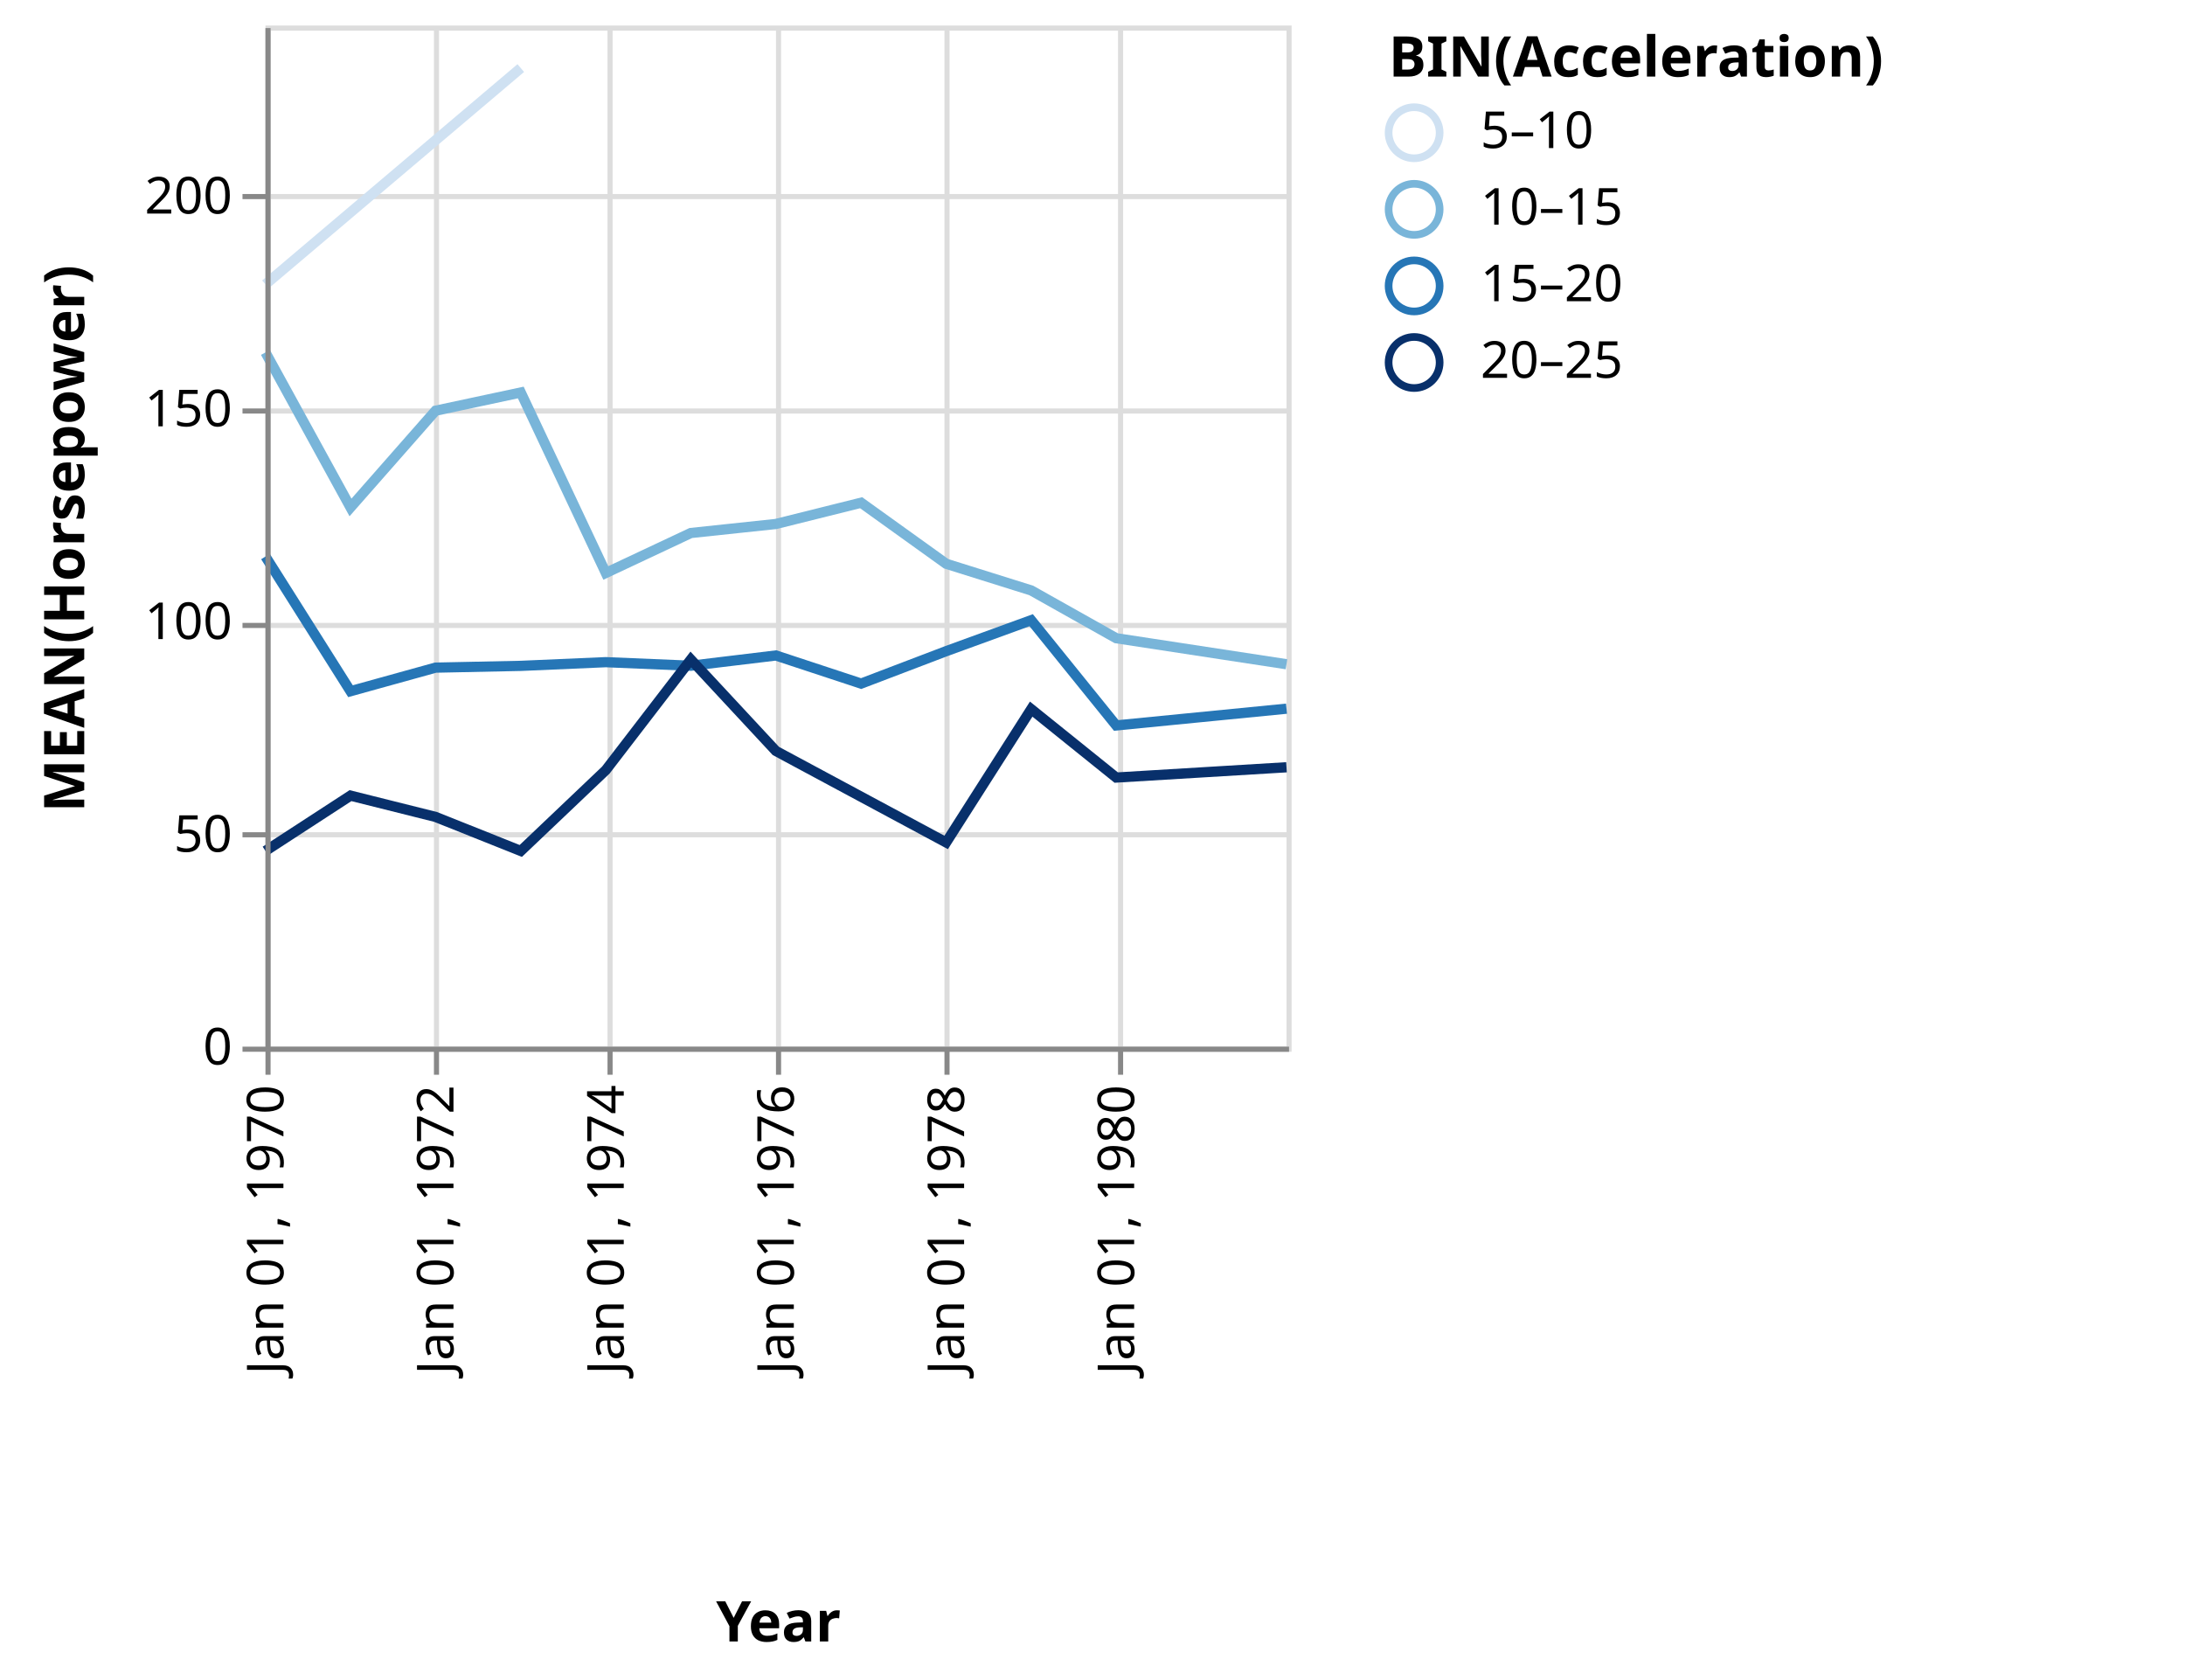
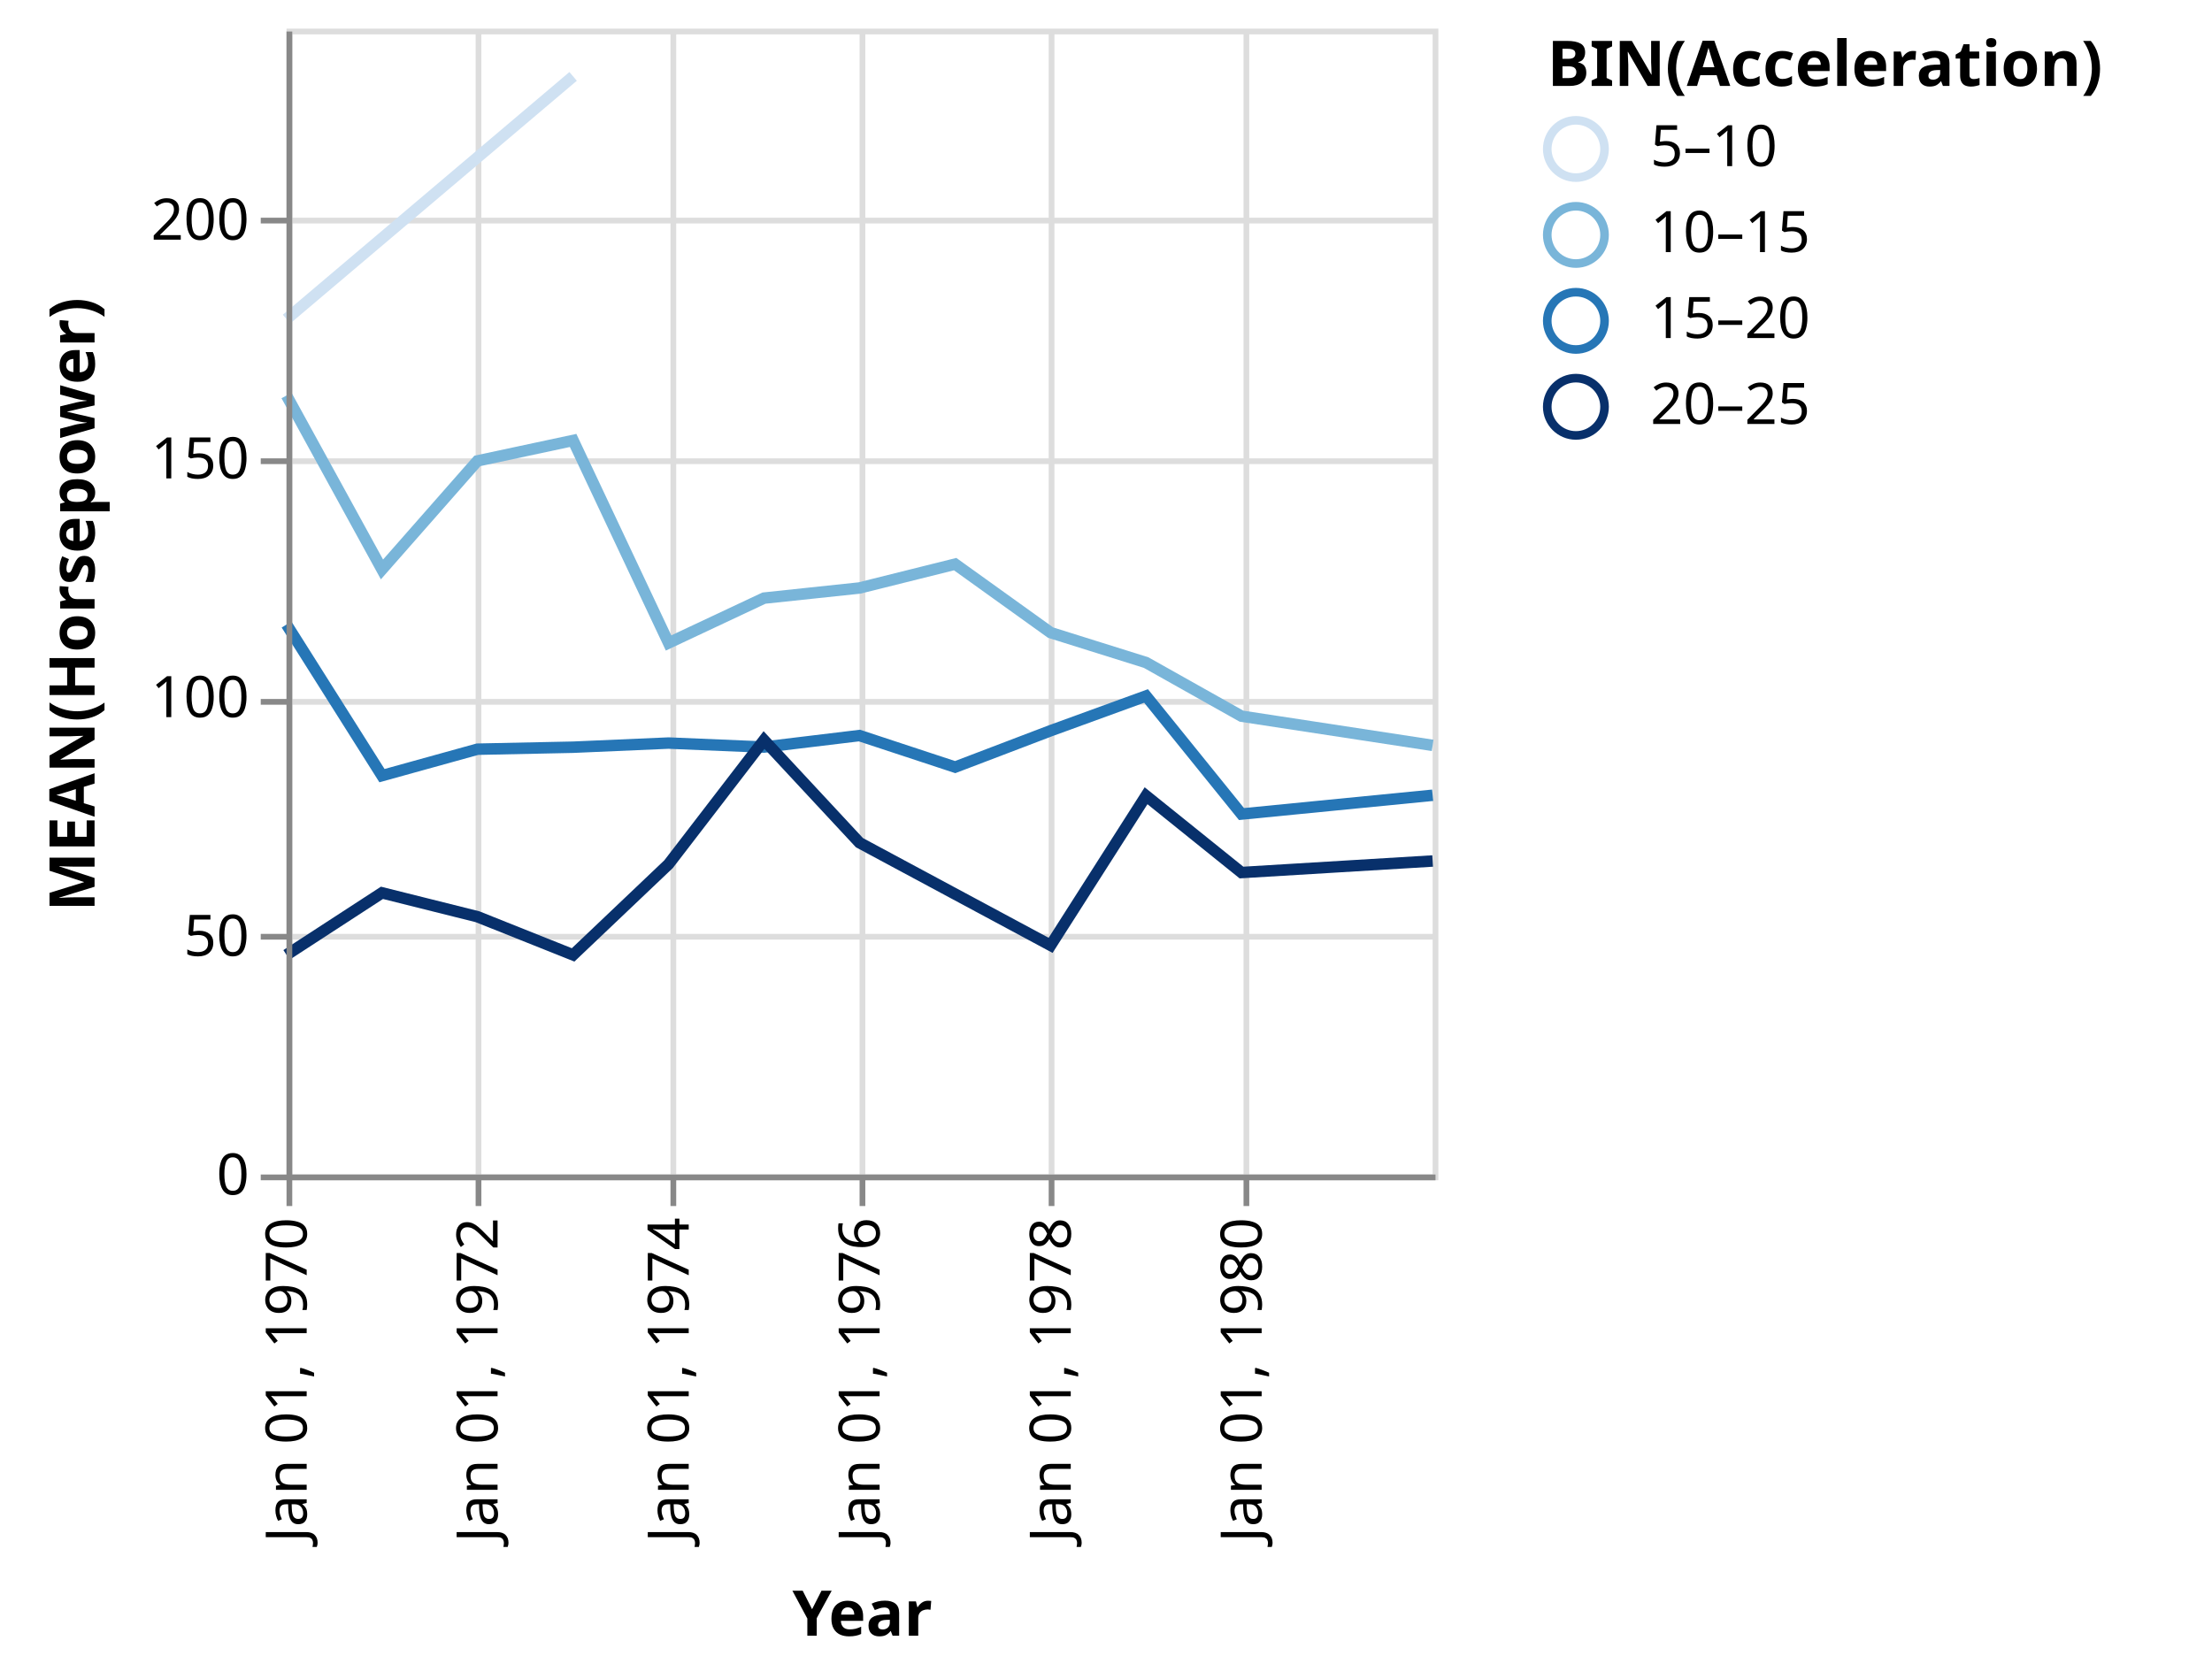
- <svg xmlns="http://www.w3.org/2000/svg" class="marks" width="428" height="329" viewBox="0 0 428 329" version="1.1">
-   <g transform="translate(52,5)">
+ <svg xmlns="http://www.w3.org/2000/svg" class="marks" width="386" height="293" viewBox="0 0 386 293" version="1.1">
+   <g transform="translate(50,5)">
    <g class="mark-group role-frame root">
      <g transform="translate(0,0)">
        <path class="background" d="M0.5,0.5h200v200h-200Z" style="fill: transparent; stroke: #ddd;" />
        <g>
          <g class="mark-group role-axis">
            <g transform="translate(0.5,200.5)">
              <path class="background" d="M0,0h0v0h0Z" style="pointer-events: none; fill: none;" />
              <g>
                <g class="mark-rule role-axis-grid" style="pointer-events: none;">
                  <line transform="translate(0,-200)" x2="0" y2="200" style="fill: none; stroke: #ddd; stroke-width: 1; stroke-dasharray: ; opacity: 1;" />
                  <line transform="translate(33,-200)" x2="0" y2="200" style="fill: none; stroke: #ddd; stroke-width: 1; stroke-dasharray: ; opacity: 1;" />
                  <line transform="translate(67,-200)" x2="0" y2="200" style="fill: none; stroke: #ddd; stroke-width: 1; stroke-dasharray: ; opacity: 1;" />
                  <line transform="translate(100,-200)" x2="0" y2="200" style="fill: none; stroke: #ddd; stroke-width: 1; stroke-dasharray: ; opacity: 1;" />
                  <line transform="translate(133,-200)" x2="0" y2="200" style="fill: none; stroke: #ddd; stroke-width: 1; stroke-dasharray: ; opacity: 1;" />
                  <line transform="translate(167,-200)" x2="0" y2="200" style="fill: none; stroke: #ddd; stroke-width: 1; stroke-dasharray: ; opacity: 1;" />
                </g>
              </g>
            </g>
          </g>
          <g class="mark-group role-axis">
            <g transform="translate(0.5,0.5)">
              <path class="background" d="M0,0h0v0h0Z" style="pointer-events: none; fill: none;" />
              <g>
                <g class="mark-rule role-axis-grid" style="pointer-events: none;">
                  <line transform="translate(0,200)" x2="200" y2="0" style="fill: none; stroke: #ddd; stroke-width: 1; stroke-dasharray: ; opacity: 1;" />
                  <line transform="translate(0,158)" x2="200" y2="0" style="fill: none; stroke: #ddd; stroke-width: 1; stroke-dasharray: ; opacity: 1;" />
                  <line transform="translate(0,117)" x2="200" y2="0" style="fill: none; stroke: #ddd; stroke-width: 1; stroke-dasharray: ; opacity: 1;" />
                  <line transform="translate(0,75)" x2="200" y2="0" style="fill: none; stroke: #ddd; stroke-width: 1; stroke-dasharray: ; opacity: 1;" />
                  <line transform="translate(0,33)" x2="200" y2="0" style="fill: none; stroke: #ddd; stroke-width: 1; stroke-dasharray: ; opacity: 1;" />
                </g>
              </g>
            </g>
          </g>
          <g class="mark-group role-scope pathgroup">
            <g transform="translate(0,0)">
              <path class="background" d="M0,0h200v200h-200Z" style="fill: none;" />
              <g>
                <g class="mark-line role-mark marks">
                  <path d="M200,125.098L166.644,120L149.989,110.641L133.333,105.417L116.678,93.462L99.977,97.628L83.322,99.394L66.667,107.222L50.011,71.875L33.311,75.444L16.655,94.389L0,64.028" style="fill: none; stroke: rgb(121, 181, 217); stroke-width: 2;" />
                </g>
              </g>
            </g>
            <g transform="translate(0,0)">
              <path class="background" d="M0,0h200v200h-200Z" style="fill: none;" />
              <g>
                <g class="mark-line role-mark marks">
                  <path d="M50.011,8.333L0,50.694" style="fill: none; stroke: rgb(207, 225, 242); stroke-width: 2;" />
                </g>
              </g>
            </g>
            <g transform="translate(0,0)">
              <path class="background" d="M0,0h200v200h-200Z" style="fill: none;" />
              <g>
                <g class="mark-line role-mark marks">
                  <path d="M200,133.803L166.644,137.083L149.989,116.474L133.333,122.54L116.678,128.889L99.977,123.382L83.322,125.392L66.667,124.693L50.011,125.417L33.311,125.764L16.655,130.379L0,104" style="fill: none; stroke: rgb(38, 118, 182); stroke-width: 2;" />
                </g>
              </g>
            </g>
            <g transform="translate(0,0)">
              <path class="background" d="M0,0h200v200h-200Z" style="fill: none;" />
              <g>
                <g class="mark-line role-mark marks">
                  <path d="M200,145.278L166.644,147.292L149.989,133.889L133.333,160L99.977,142.083L83.322,124.167L66.667,145.833L50.011,161.667L33.311,155L16.655,150.833L0,161.667" style="fill: none; stroke: rgb(8, 48, 107); stroke-width: 2;" />
                </g>
              </g>
            </g>
          </g>
          <g class="mark-group role-legend">
            <g transform="translate(220,0)">
-               <path class="background" d="M0,0h151v72h-151Z" style="pointer-events: none; fill: none;" />
+               <path class="background" d="M0,0h111v72h-111Z" style="pointer-events: none; fill: none;" />
              <g>
                <g class="mark-group role-legend-entry">
                  <g transform="translate(0,16)">
                    <path class="background" d="M0,0h0v0h0Z" style="pointer-events: none; fill: none;" />
                    <g>
                      <g class="mark-symbol role-legend-symbol" style="pointer-events: none;">
                        <path transform="translate(5,5)" d="M5,0A5,5,0,1,1,-5,0A5,5,0,1,1,5,0" style="fill: transparent; stroke: rgb(207, 225, 242); stroke-width: 1.5; opacity: 1;" />
                        <path transform="translate(5,20)" d="M5,0A5,5,0,1,1,-5,0A5,5,0,1,1,5,0" style="fill: transparent; stroke: rgb(121, 181, 217); stroke-width: 1.5; opacity: 1;" />
                        <path transform="translate(5,35)" d="M5,0A5,5,0,1,1,-5,0A5,5,0,1,1,5,0" style="fill: transparent; stroke: rgb(38, 118, 182); stroke-width: 1.5; opacity: 1;" />
                        <path transform="translate(5,50)" d="M5,0A5,5,0,1,1,-5,0A5,5,0,1,1,5,0" style="fill: transparent; stroke: rgb(8, 48, 107); stroke-width: 1.5; opacity: 1;" />
                      </g>
                      <g class="mark-text role-legend-label" style="pointer-events: none;">
                        <text text-anchor="start" transform="translate(18,8)" style="font: 10px sans-serif; fill: #000; opacity: 1;">5–10</text>
                        <text text-anchor="start" transform="translate(18,23)" style="font: 10px sans-serif; fill: #000; opacity: 1;">10–15</text>
                        <text text-anchor="start" transform="translate(18,38)" style="font: 10px sans-serif; fill: #000; opacity: 1;">15–20</text>
                        <text text-anchor="start" transform="translate(18,53)" style="font: 10px sans-serif; fill: #000; opacity: 1;">20–25</text>
                      </g>
                    </g>
                  </g>
                </g>
                <g class="mark-text role-legend-title" style="pointer-events: none;">
                  <text text-anchor="start" transform="translate(0,10)" style="font: bold 11px sans-serif; fill: #000; opacity: 1;">BIN(Acceleration)</text>
                </g>
              </g>
            </g>
          </g>
          <g class="mark-group role-axis">
            <g transform="translate(0.5,200.5)">
              <path class="background" d="M0,0h0v0h0Z" style="pointer-events: none; fill: none;" />
              <g>
                <g class="mark-rule role-axis-tick" style="pointer-events: none;">
                  <line transform="translate(0,0)" x2="0" y2="5" style="fill: none; stroke: #888; stroke-width: 1; opacity: 1;" />
                  <line transform="translate(33,0)" x2="0" y2="5" style="fill: none; stroke: #888; stroke-width: 1; opacity: 1;" />
                  <line transform="translate(67,0)" x2="0" y2="5" style="fill: none; stroke: #888; stroke-width: 1; opacity: 1;" />
                  <line transform="translate(100,0)" x2="0" y2="5" style="fill: none; stroke: #888; stroke-width: 1; opacity: 1;" />
                  <line transform="translate(133,0)" x2="0" y2="5" style="fill: none; stroke: #888; stroke-width: 1; opacity: 1;" />
                  <line transform="translate(167,0)" x2="0" y2="5" style="fill: none; stroke: #888; stroke-width: 1; opacity: 1;" />
                </g>
                <g class="mark-text role-axis-label" style="pointer-events: none;">
                  <text text-anchor="end" transform="translate(0.01521028,7) rotate(270) translate(0,3)" style="font: 10px sans-serif; fill: #000; opacity: 1;">Jan 01, 1970</text>
                  <text text-anchor="end" transform="translate(33.32573,7) rotate(270) translate(0,3)" style="font: 10px sans-serif; fill: #000; opacity: 1;">Jan 01, 1972</text>
                  <text text-anchor="end" transform="translate(66.68188,7) rotate(270) translate(0,3)" style="font: 10px sans-serif; fill: #000; opacity: 1;">Jan 01, 1974</text>
                  <text text-anchor="end" transform="translate(99.99239,7) rotate(270) translate(0,3)" style="font: 10px sans-serif; fill: #000; opacity: 1;">Jan 01, 1976</text>
                  <text text-anchor="end" transform="translate(133.3485,7) rotate(270) translate(0,3)" style="font: 10px sans-serif; fill: #000; opacity: 1;">Jan 01, 1978</text>
                  <text text-anchor="end" transform="translate(166.6591,7) rotate(270) translate(0,3)" style="font: 10px sans-serif; fill: #000; opacity: 1;">Jan 01, 1980</text>
                </g>
                <g class="mark-rule role-axis-domain" style="pointer-events: none;">
                  <line transform="translate(0,0)" x2="200" y2="0" style="fill: none; stroke: #888; stroke-width: 1; opacity: 1;" />
                </g>
                <g class="mark-text role-axis-title" style="pointer-events: none;">
-                   <text text-anchor="middle" transform="translate(100,116)" style="font: bold 11px sans-serif; fill: #000; opacity: 1;">Year</text>
+                   <text text-anchor="middle" transform="translate(100,80)" style="font: bold 11px sans-serif; fill: #000; opacity: 1;">Year</text>
                </g>
              </g>
            </g>
          </g>
          <g class="mark-group role-axis">
            <g transform="translate(0.5,0.5)">
              <path class="background" d="M0,0h0v0h0Z" style="pointer-events: none; fill: none;" />
              <g>
                <g class="mark-rule role-axis-tick" style="pointer-events: none;">
                  <line transform="translate(0,200)" x2="-5" y2="0" style="fill: none; stroke: #888; stroke-width: 1; opacity: 1;" />
                  <line transform="translate(0,158)" x2="-5" y2="0" style="fill: none; stroke: #888; stroke-width: 1; opacity: 1;" />
                  <line transform="translate(0,117)" x2="-5" y2="0" style="fill: none; stroke: #888; stroke-width: 1; opacity: 1;" />
                  <line transform="translate(0,75)" x2="-5" y2="0" style="fill: none; stroke: #888; stroke-width: 1; opacity: 1;" />
                  <line transform="translate(0,33)" x2="-5" y2="0" style="fill: none; stroke: #888; stroke-width: 1; opacity: 1;" />
                </g>
                <g class="mark-text role-axis-label" style="pointer-events: none;">
                  <text text-anchor="end" transform="translate(-7,203)" style="font: 10px sans-serif; fill: #000; opacity: 1;">0</text>
                  <text text-anchor="end" transform="translate(-7,161.3333)" style="font: 10px sans-serif; fill: #000; opacity: 1;">50</text>
                  <text text-anchor="end" transform="translate(-7,119.6667)" style="font: 10px sans-serif; fill: #000; opacity: 1;">100</text>
                  <text text-anchor="end" transform="translate(-7,78)" style="font: 10px sans-serif; fill: #000; opacity: 1;">150</text>
                  <text text-anchor="end" transform="translate(-7,36.33333)" style="font: 10px sans-serif; fill: #000; opacity: 1;">200</text>
                </g>
                <g class="mark-rule role-axis-domain" style="pointer-events: none;">
                  <line transform="translate(0,200)" x2="0" y2="-200" style="fill: none; stroke: #888; stroke-width: 1; opacity: 1;" />
                </g>
                <g class="mark-text role-axis-title" style="pointer-events: none;">
-                   <text text-anchor="middle" transform="translate(-34,100) rotate(-90) translate(0,-2)" style="font: bold 11px sans-serif; fill: #000; opacity: 1;">MEAN(Horsepower)</text>
+                   <text text-anchor="middle" transform="translate(-32,100) rotate(-90) translate(0,-2)" style="font: bold 11px sans-serif; fill: #000; opacity: 1;">MEAN(Horsepower)</text>
                </g>
              </g>
            </g>
          </g>
        </g>
      </g>
    </g>
  </g>
</svg>
